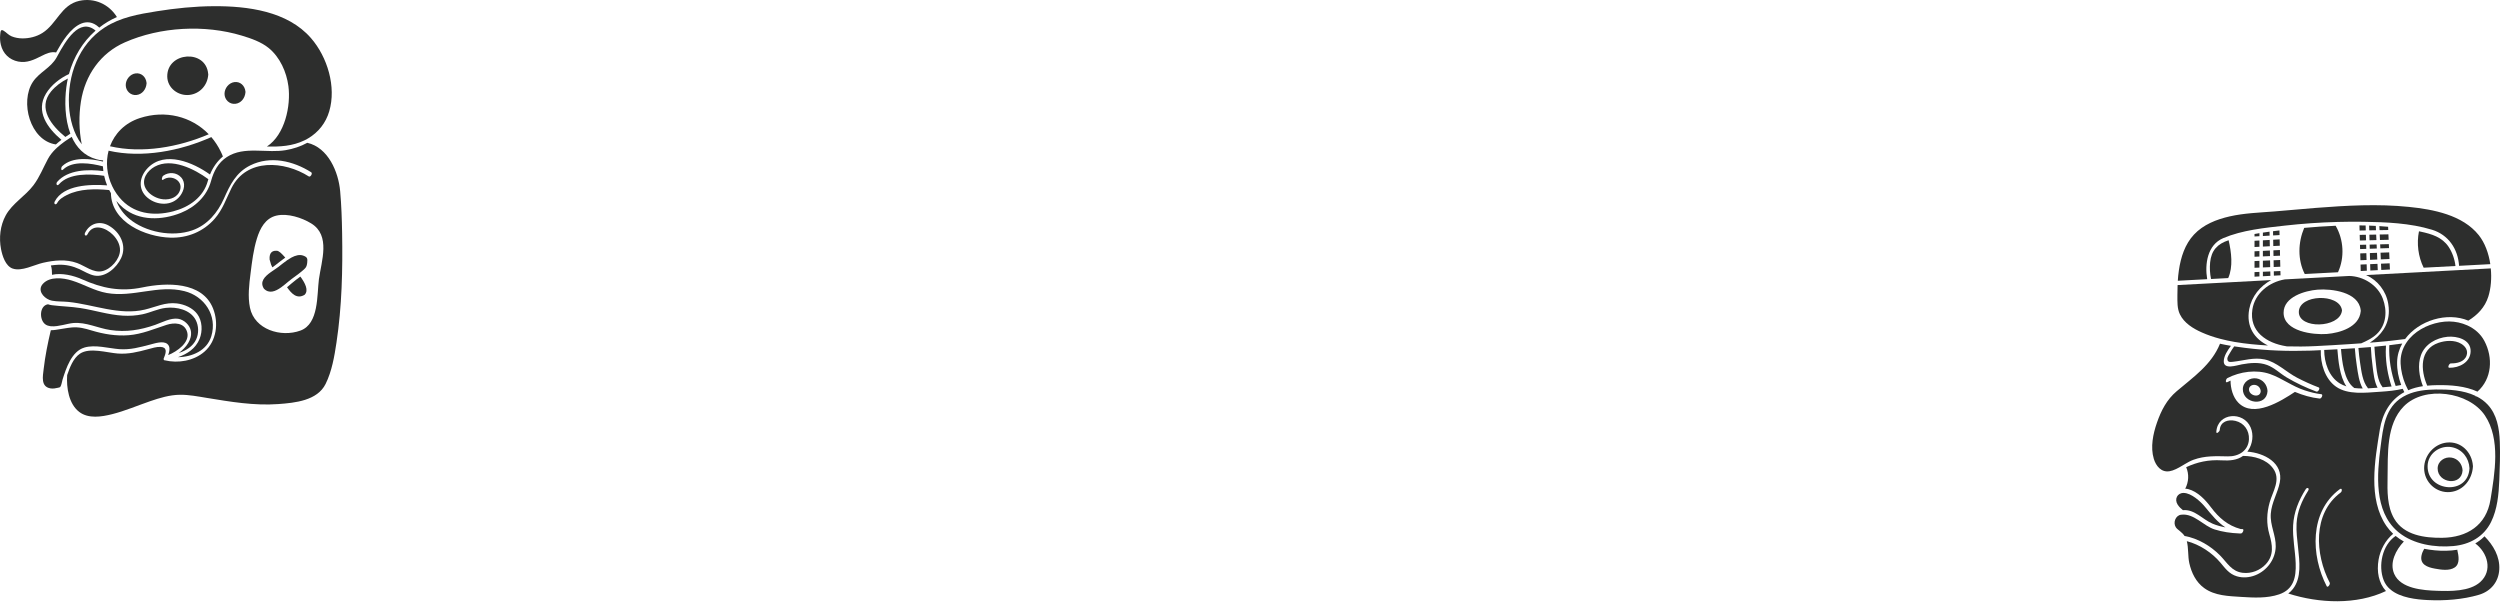
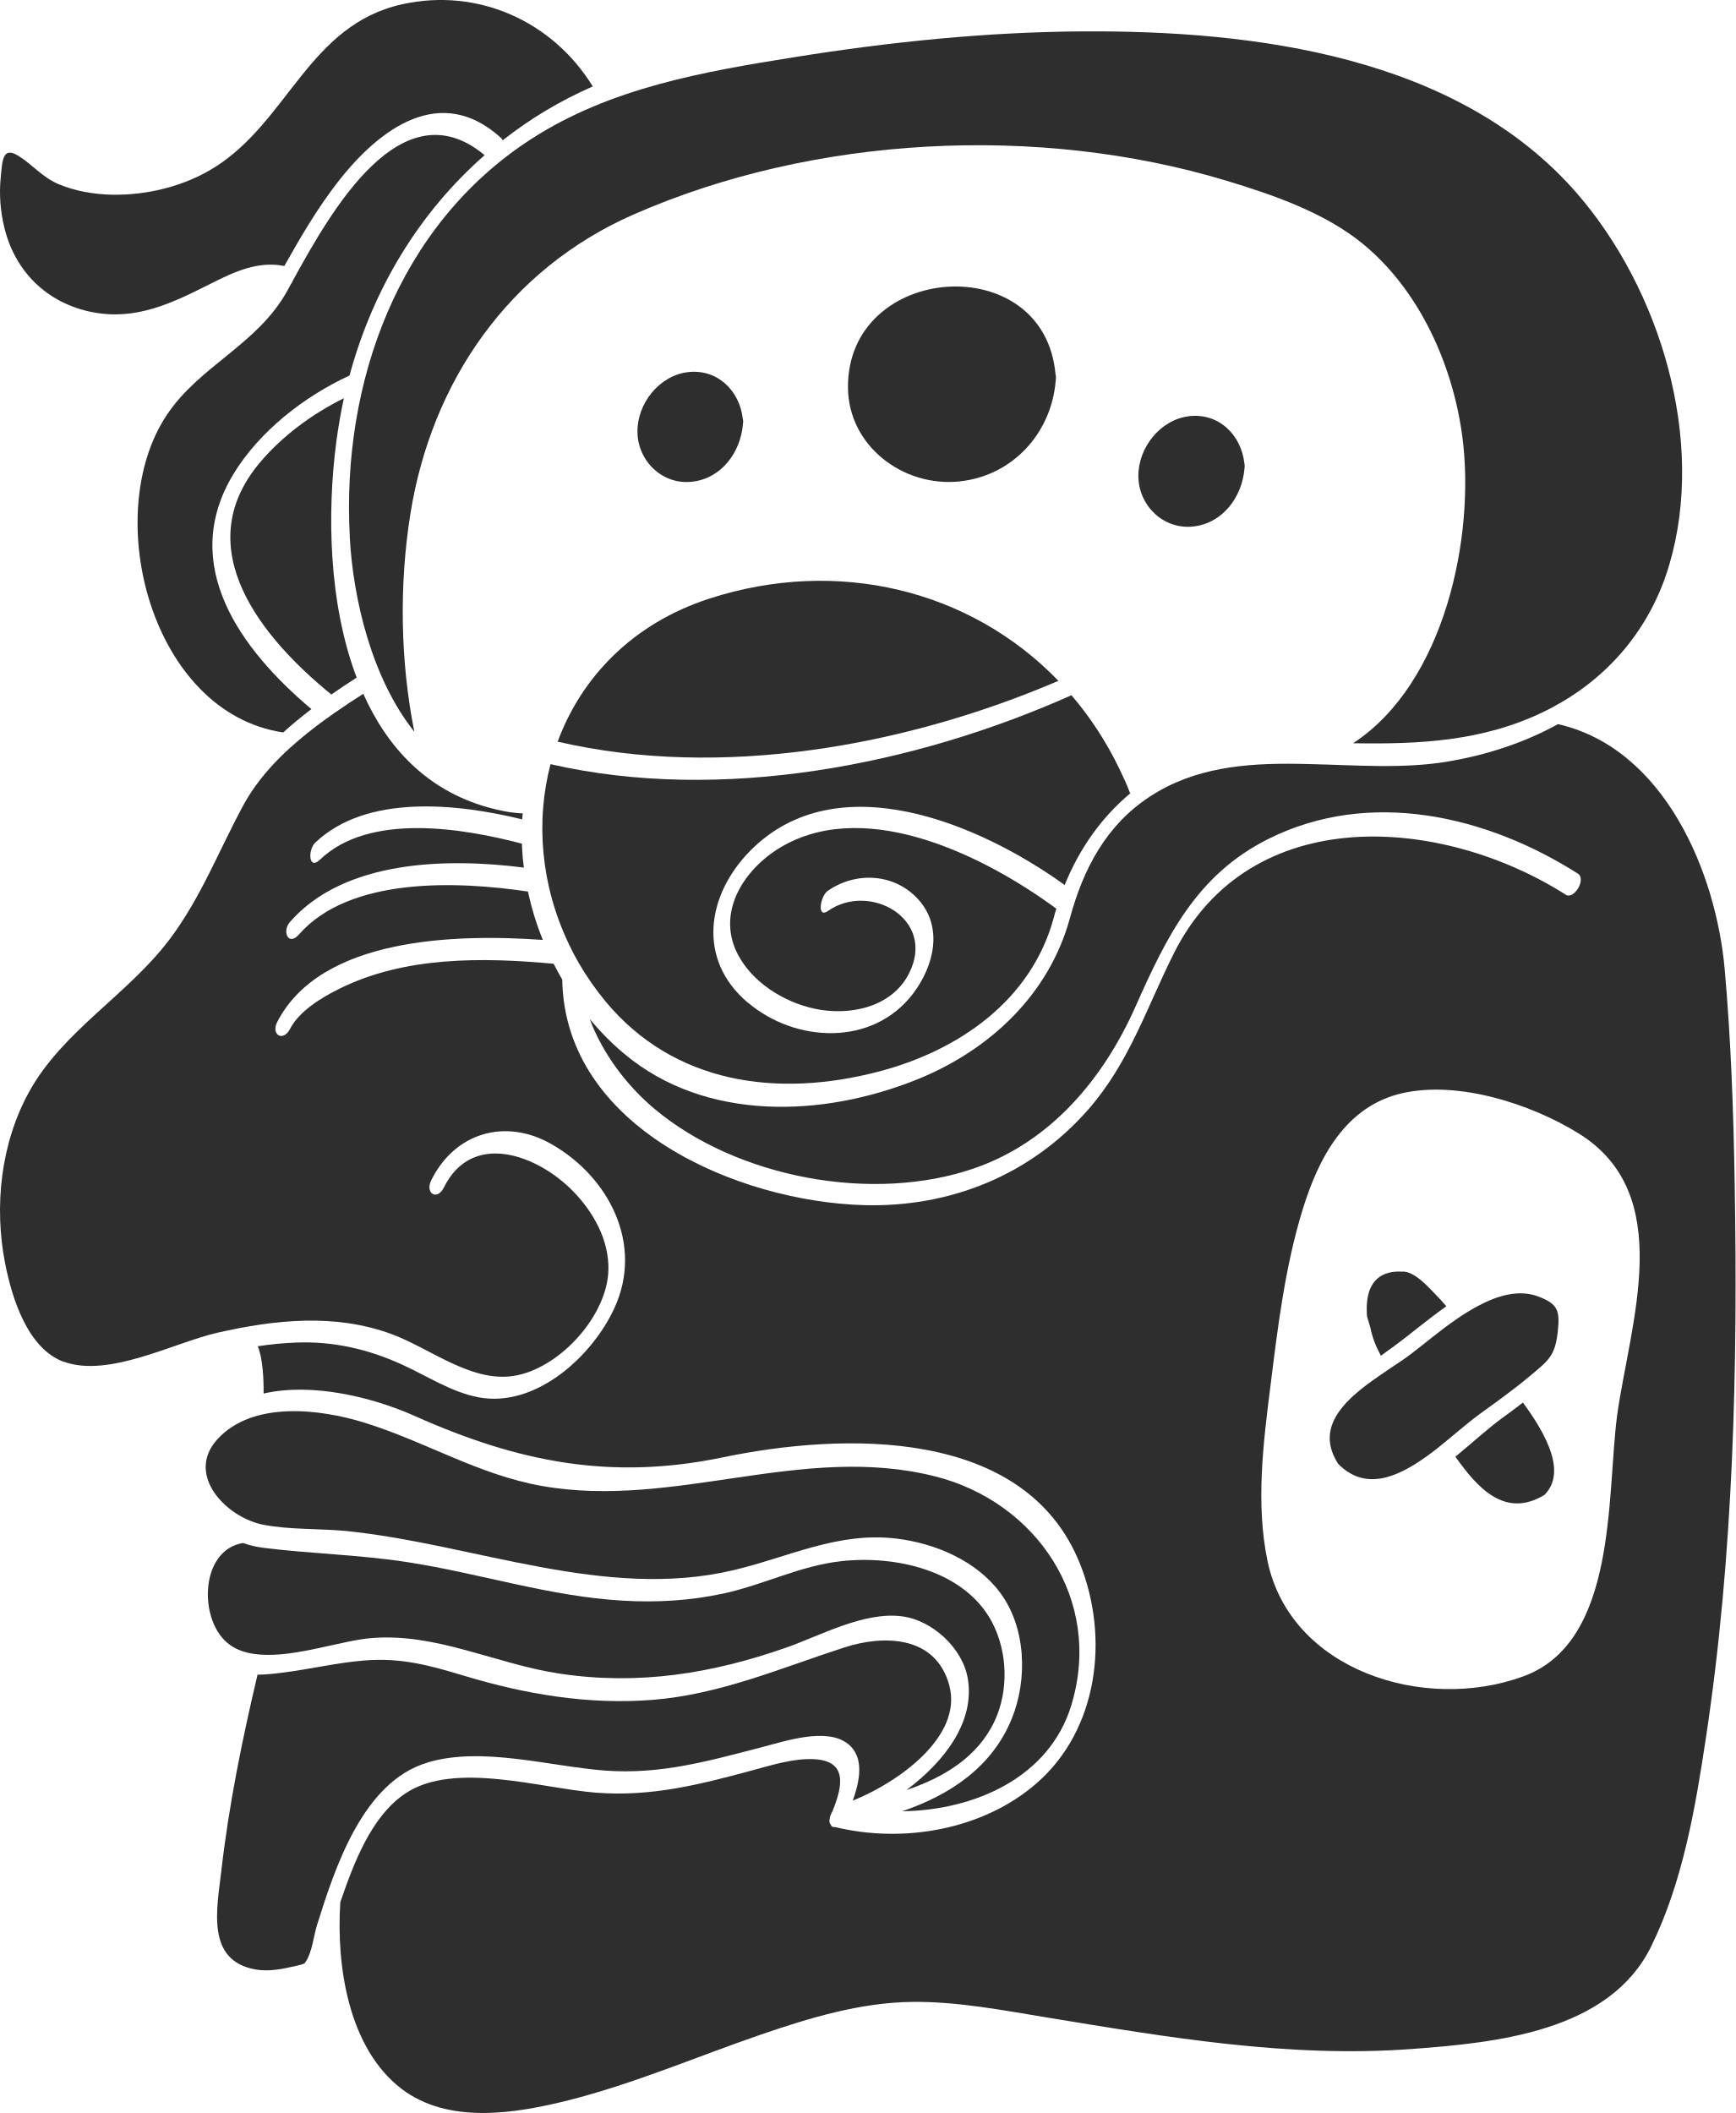
- <svg xmlns="http://www.w3.org/2000/svg" id="Layer_1" version="1.1" viewBox="0 0 1798.2 432.46">
+ <svg xmlns="http://www.w3.org/2000/svg" id="Layer_1" version="1.1" viewBox="0 0 246.19 299.71">
  <defs>
    <style>
      .st0 {
        fill: #2d2e2d;
      }
    </style>
  </defs>
-   <path class="st0" d="M1570.11,366.96c8.44-.85,14.2,6.76,21.38,9.72,2.91,1.22,6.02,2.07,9.22,2.67-5.69-3.72-9.85-8.93-14.69-14.77-3.24-3.91-9.84-9.96-15.36-10.02-4.6-.05-6.82,4.5-4.33,8.39.97,1.53,2.36,2.9,3.79,4.01Z" />
-   <path class="st0" d="M1589.7,188.79c-.38,3.92-.16,8.02.65,11.89,1.21-.07,2.43-.14,3.64-.2,2.91-.16,5.8-.31,8.71-.47,3.64-8.07,2.26-18.78.3-27.21-8.04,2.61-12.46,7.3-13.31,15.99Z" />
-   <path class="st0" d="M1625.16,167.71c-1.17.2-2.36.39-3.53.6v1.78c1.18-.07,2.36-.13,3.53-.2v-2.18Z" />
-   <path class="st0" d="M1625.16,172.99c-1.17.06-2.34.13-3.53.2v4.48c1.18-.06,2.36-.11,3.53-.18v-4.49Z" />
-   <path class="st0" d="M1625.16,180.57c-1.17.07-2.34.13-3.53.18v3.92c1.18-.05,2.36-.09,3.53-.15v-3.95Z" />
-   <path class="st0" d="M1625.16,187.63c-1.17.06-2.34.1-3.53.15v4.83c1.18-.05,2.36-.09,3.53-.14v-4.84Z" />
-   <path class="st0" d="M1621.63,199.02c1.18-.07,2.36-.13,3.53-.2v-3.25c-1.17.05-2.34.09-3.53.15v3.3Z" />
-   <path class="st0" d="M1627.65,167.31v2.45c1.61-.09,3.23-.18,4.84-.28-.02-.94-.03-1.9-.06-2.85-1.6.22-3.2.44-4.78.68Z" />
-   <path class="st0" d="M1627.65,177.36c1.66-.08,3.32-.17,4.99-.25-.03-1.52-.06-3.02-.09-4.53-1.63.09-3.26.18-4.9.28v4.5Z" />
-   <path class="st0" d="M1627.65,184.42c1.7-.07,3.41-.14,5.11-.22-.02-1.33-.05-2.68-.07-4.01-1.69.08-3.37.17-5.05.25v3.98Z" />
-   <path class="st0" d="M1627.65,192.36c1.76-.07,3.5-.15,5.26-.22-.02-1.61-.06-3.22-.09-4.84-1.72.08-3.45.15-5.17.22v4.84Z" />
-   <path class="st0" d="M1627.65,198.7c1.79-.09,3.59-.2,5.39-.29-.02-1.06-.05-2.1-.06-3.16-1.78.08-3.56.15-5.33.22v3.23Z" />
-   <path class="st0" d="M1583.59,239.06c4.3,1.92,8.79,3.44,13.39,4.65h.05c.13.05.24.08.37.1,3.22.84,6.48,1.54,9.78,2.11h.01c.13-.02.25,0,.34.06h.01c7.88,1.36,15.92,2.06,23.75,2.53-9.7-4.77-15.83-13.53-13.46-26.2,1.71-9.12,7.83-16.54,15.77-20.85-14.96.8-29.94,1.6-44.91,2.39-.03.01-.07.01-.1.01-7.43.39-14.87.78-22.3,1.18-.1,2.48-.14,4.98-.13,7.46.02,4.55-.23,9.32,1.78,13.53,3.02,6.31,9.49,10.29,15.65,13.02Z" />
-   <path class="st0" d="M1613.22,412.01c6.08.75,12.42-1.74,16.55-6.21,5.99-6.49,4.76-13.85,2.53-21.54-2.2-7.61-1.92-15.33.22-22.9,2.29-8.14,8.33-16.46,2.42-24.5-4.88-6.64-13.74-8.85-21.56-8.94-4.3,3.16-9.77,3.54-15.5,3.2-9.35-.57-17.43,1.22-25.4,4.91,2.16,5.02,1.84,10.64-.68,15.47t-.01.02c.72,0,1.45.09,2.17.28,6.78,1.8,12.32,7.7,16.39,13.14,5.61,7.48,12.08,13.11,21.29,15.58h.03c.44.02.87.03,1.31.05,1.48.03.15,3.19-1.2,3.16-.36-.01-.7-.02-1.05-.03-.06,0-.1,0-.16-.01-.02,0-.03.01-.06,0-.02,0-.05-.01-.07-.01-5.86-.23-11.85-1.1-17.44-2.84-8.08-2.51-14.8-11.6-23.8-10.65-.01,0-.01.01-.01.01-.07.02-.14.03-.21.03-.03,0-.08-.01-.11-.01s-.08.01-.12.01c-3.92.54-5.87,5.62-3.75,8.98.72,1.16,1.92,1.9,2.93,2.77,1.31,1.1,2.49,2.18,3.39,3.54,9.53,1.67,18.78,7.15,25.48,13.95,5.25,5.32,8.24,11.56,16.4,12.56Z" />
-   <path class="st0" d="M1634.94,166.31c.02,1.01.05,2.02.06,3.03,1.55-.08,3.1-.17,4.64-.25-.02-1.11-.04-2.23-.08-3.34-1.54.18-3.08.37-4.62.56Z" />
-   <path class="st0" d="M1635.05,172.44c.03,1.51.06,3.02.09,4.54,1.56-.08,3.11-.16,4.68-.24-.03-1.53-.07-3.05-.11-4.56-1.55.08-3.1.17-4.65.26Z" />
-   <path class="st0" d="M1635.2,180.06c.02,1.36.05,2.7.08,4.05,1.56-.07,3.14-.13,4.71-.2-.03-1.37-.07-2.72-.1-4.09-1.56.08-3.13.16-4.69.24Z" />
-   <path class="st0" d="M1635.34,187.21c.02,1.61.06,3.23.09,4.84,1.59-.06,3.16-.13,4.75-.2-.03-1.61-.08-3.23-.12-4.84-1.57.07-3.15.13-4.72.2Z" />
-   <path class="st0" d="M1640.33,198.02c-.02-1.02-.05-2.05-.08-3.07-1.59.07-3.17.14-4.76.2.02,1.05.03,2.09.06,3.13,1.6-.08,3.18-.16,4.78-.25Z" />
-   <path class="st0" d="M1681.67,195.82c4.83-10.43,4.17-23.29-1.61-33.3-.02-.05-.03-.09-.05-.14-7.61.31-15.17.85-22.65,1.53-4.47,10.47-4.79,23,.4,33.18,7.96-.41,15.94-.84,23.9-1.26Z" />
-   <path class="st0" d="M1682.89,275.73c1.49.92,3.11,1.63,4.81,2.17,0,.01.01.01.02.01-4.9-7.23-5.84-18.82-6.5-26.68-3.17.17-6.32.33-9.47.49.01,8.98,3.3,19.16,11.14,24.01Z" />
-   <path class="st0" d="M1693.14,278.88c.08.06.14.13.2.21,1.99.24,4.06.35,6.13.35-2.7-4.76-3.46-11.01-4.24-16.16-.64-4.23-1.14-8.5-1.44-12.79-3.32.22-6.63.41-9.95.6t-.01.01c.76,8.87,2.16,22.51,9.32,27.79Z" />
-   <path class="st0" d="M1697.1,162.12c.03,1.23.07,2.46.1,3.7,1.48-.03,2.97-.06,4.45-.09-.02-1.17-.06-2.34-.09-3.53-1.48-.03-2.98-.07-4.46-.08Z" />
-   <path class="st0" d="M1697.28,168.94c.05,1.34.08,2.69.12,4.05,1.48-.03,2.97-.08,4.45-.12-.03-1.33-.07-2.68-.12-4.01-1.48.02-2.97.06-4.45.08Z" />
-   <path class="st0" d="M1697.49,176.1c.02,1.02.06,2.03.08,3.06,1.48-.06,2.95-.1,4.44-.15-.03-1.01-.06-2.01-.08-3.01-1.48.03-2.95.07-4.44.1Z" />
-   <path class="st0" d="M1697.66,182.26c.05,1.64.09,3.29.14,4.93,1.47-.06,2.94-.13,4.41-.18-.05-1.63-.08-3.26-.13-4.9-1.47.06-2.95.1-4.43.15Z" />
-   <path class="st0" d="M1702.42,194.72c-.05-1.54-.08-3.08-.13-4.61-1.47.06-2.93.13-4.4.18.05,1.55.09,3.1.13,4.65,1.47-.08,2.93-.15,4.4-.23Z" />
-   <path class="st0" d="M1703.26,279.34c2.34-.1,4.67-.29,6.87-.47-2.39-4.45-2.91-10.39-3.53-15.01-.63-4.71-1.07-9.48-1.29-14.24-2.72.23-5.45.44-8.17.63-.25.02-.52.03-.78.06.29,3.65.71,7.3,1.25,10.91.89,5.77,1.69,13.17,5.5,17.86.06.08.1.17.14.26Z" />
-   <path class="st0" d="M1704.08,162.27c.02,1.14.06,2.28.09,3.41,1.61-.02,3.22-.06,4.83-.08-.05-1.05-.09-2.08-.14-3.11-1.59-.08-3.18-.16-4.78-.22Z" />
-   <path class="st0" d="M1704.26,168.82c.03,1.33.07,2.67.1,4,1.66-.05,3.31-.08,4.95-.13-.06-1.32-.12-2.64-.17-3.96-1.63.03-3.25.06-4.88.09Z" />
-   <path class="st0" d="M1704.44,175.93c.02,1,.06,2,.08,2.99,1.69-.06,3.38-.11,5.07-.17-.05-.98-.09-1.95-.14-2.93-1.67.03-3.33.08-5.01.12Z" />
-   <path class="st0" d="M1704.6,182.03c.05,1.62.08,3.24.13,4.87,1.74-.08,3.47-.15,5.21-.23-.07-1.61-.14-3.22-.21-4.83-1.71.07-3.41.13-5.13.18Z" />
-   <path class="st0" d="M1710.28,194.31c-.07-1.52-.14-3.02-.21-4.53-1.75.07-3.5.15-5.26.22.04,1.53.08,3.06.13,4.59,1.78-.09,3.56-.18,5.34-.28Z" />
-   <path class="st0" d="M1684.47,223.78c.07-.22.1-.42.08-.62-.01-.06-.03-.11-.03-.17-.01-.06-.02-.13-.03-.17-2.08-11.94-30.82-11.16-30.99,1.53-.16,12.48,29.05,11.7,30.98-.56Z" />
-   <path class="st0" d="M1620.1,222.57c-2.45,15.85,10.15,24.22,24.28,26.47.1.01.2.06.27.09h.03c6.9.2,13.81.17,20.69-.18h.05c8.04-.4,16.09-.86,24.14-1.4,2.92-.2,5.87-.39,8.83-.6,3.98-1.75,7.87-3.59,11.09-6.62,7.07-6.65,7.75-16.9,4.38-25.65-3.72-9.69-13.85-15.95-24.11-16.19-11.07.6-22.12,1.18-33.19,1.77-.18.08-.36.1-.51.02-4.22.23-8.42.45-12.64.68-11.28,1.93-21.5,9.94-23.32,21.62ZM1666.98,208.35c10.07-.79,29.59,1.64,31.01,14.69.06.13.08.31.07.55,0,.13-.01.24-.05.37-1.04,11.28-14.88,15.5-24.39,16.26-9.5.75-31.02-1.7-31.07-15.24-.06-11.53,15.51-15.92,24.43-16.63Z" />
-   <path class="st0" d="M1713.98,278.55c2.05-.15,4.14-.32,6.22-.55-2.63-7.98-4.17-16.57-4.17-25.04,0-1.47.05-2.93.14-4.39-2.76.3-5.53.57-8.3.83.18,3.54.49,7.08.92,10.61.68,5.7,1.14,13.88,5.01,18.56.07,0,.13-.01.18-.01Z" />
-   <path class="st0" d="M1711.42,162.62c.04.98.09,1.95.14,2.93,2.08-.05,4.17-.08,6.26-.11-.03-.78-.07-1.55-.1-2.33-2.09-.18-4.19-.36-6.3-.48Z" />
-   <path class="st0" d="M1711.69,168.68c.06,1.32.12,2.63.17,3.95,2.08-.06,4.16-.1,6.25-.16-.06-1.3-.11-2.61-.17-3.91-2.08.03-4.17.08-6.25.11Z" />
-   <path class="st0" d="M1712,175.75c.05.98.08,1.94.13,2.91l6.24-.21c-.05-.95-.08-1.91-.13-2.85-2.08.05-4.16.1-6.24.15Z" />
-   <path class="st0" d="M1712.27,181.77c.07,1.6.14,3.19.21,4.8,2.08-.09,4.15-.18,6.23-.28-.07-1.57-.14-3.16-.21-4.75-2.07.08-4.15.15-6.23.22Z" />
-   <path class="st0" d="M1715.98,194c1.01-.06,2.03-.1,3.04-.16-.07-1.48-.13-2.95-.2-4.44-2.07.09-4.14.17-6.22.26.07,1.51.14,3,.21,4.51,1.05-.06,2.1-.11,3.16-.17Z" />
-   <path class="st0" d="M1723.17,277.61c1.33-.18,2.65-.41,3.96-.69-1.97-5.25-3.06-10.93-2.94-16.38.09-4.91,1.44-9.43,3.69-13.45-3.09.45-6.18.85-9.3,1.2-.48,9.91,1.3,20.03,4.57,29.33,0-.01.01-.01.01-.01Z" />
-   <path class="st0" d="M1630.99,281.28c-.24-4.5-3.29-8.31-7.83-9.09-4.86-.82-9.89,2.53-9.93,7.71-.06,10.58,17.13,12.92,17.76,1.38ZM1622.16,276.89c2.23.39,3.8,2.25,3.93,4.49-.29,5.25-8.56,3.33-8.44-1.38.06-2.33,2.4-3.48,4.5-3.11Z" />
-   <path class="st0" d="M1560.41,338.97c3.17-.53,6.22-2.24,9.24-4.03.57-.34,1.14-.69,1.71-1.02,2.08-1.24,4.16-2.41,6.27-3.19,8.35-3.05,16.21-2.64,24.93-2.47,7.64.15,14.66-4.05,15.06-12.3.31-6.39-3.53-11.81-9.79-13.25-5.17-1.18-10.83.51-11.19,6.5-.08,1.29-2.61,3.38-2.48,1.38.84-13.83,19.62-15.09,24.7-3.11,2.26,5.34,1.41,11.76-1.79,16.54-.2.29-.39.57-.6.84,12,.87,26.11,8.03,23.34,22.12-1.53,7.77-5.87,14.36-6.48,22.51-.62,8.38,3.76,15.54,3.55,23.7-.22,9.18-6.37,17.39-14.87,20.65-4.16,1.6-8.8,1.97-13.1.68-5.54-1.67-8.27-5.63-11.82-9.84-6.01-7.11-14.89-13.05-24.16-15.42,1.3,4.99.69,10.83,1.8,15.82,1.56,6.96,4.79,13.62,10.69,17.9,7.68,5.6,17.61,5.77,26.72,6.37,8.91.57,18.57,1.09,27.16-1.83,10.49-3.56,12.31-12.28,11.94-22.41-.32-9.1-2.33-18.16-1.84-27.29.52-9.46,4.01-17.97,9.03-25.91,1.13-1.77,2.92-.75,1.79,1.03-4.57,7.24-7.85,14.87-8.34,23.5-.33,5.95.48,11.87,1.1,17.78,1,9.49,2.63,21.28-3.71,29.38-1,1.28-2.13,2.37-3.36,3.31,22.18,7.12,49.06,8.29,70.26-1.79-5.25-5.76-6.79-13.94-5.29-22.67,1.2-6.88,4.91-13.99,10.47-18.49-1.77-1.67-3.39-3.53-4.83-5.61-13.46-19.56-8.27-47.54-4.76-69.35,1.83-11.41,7.4-21.43,17.62-26.96-.4-.77-.78-1.56-1.13-2.37-5.04,1.2-10.32,1.71-15.49,2.06h-.01c-.14.05-.27.06-.4.02t-.01,0c-.39.03-.77.06-1.15.08-9.77.63-22.38,2.28-30.92-3.69-8.06-5.63-11.29-16.77-10.97-26.28-1.7.08-3.4.16-5.1.25h-.05c-.87.05-1.75.07-2.63.1-15.54.51-31.21-.02-46.63-1.99-2.49-.32-5.14-.67-7.87-1.08-1.06,1.43-2.03,2.92-2.91,4.46-.68,1.2-2.07,3.11-2.03,4.5.08,2.56,1.92,2.37,4.16,2.11,7.65-.84,14.89-3.34,22.66-1.68,8.65,1.85,15.65,9.17,23.43,13.19,5.01,2.6,10.19,4.96,15.48,6.95,1.25.47-.37,3.49-1.72,2.98-7.33-2.75-14.54-6.14-21.27-10.14-4.76-2.83-8.95-7.08-14.17-9-5.83-2.14-12.17-1.51-18.15-.44-3.65.64-13.24,4.18-12.99-2.41.14-3.73,2.75-7.68,5.16-10.91-2.59-.43-5.22-.92-7.86-1.52h-.01c-6.11,15.12-19.08,23.9-31.19,34.2-7.09,6.03-11.11,13.81-14.16,22.58-2.8,8.09-4.8,17.61-2.26,26.03,1.54,5.1,5.37,9.89,11.24,8.91ZM1682.92,351.88c1.82-1.33,1.89,1.52.68,2.4-20.28,14.97-18.46,44.47-7.89,64.81.62,1.21-1.48,3.88-2.14,2.61-11.47-22.09-12.51-53.67,9.35-69.82ZM1602.12,271.96c9.12-4.71,20.86-6.33,30.63-2.93,8.66,3.02,16.03,8.85,24.9,11.72,3.88,1.26,7.95,2.36,12.03,2.79,1.53.16.14,3.29-1.18,3.15-6.07-.64-12.09-2.4-17.82-4.8-10.07,6.65-29.68,19.03-40.68,7.77-3.92-4.01-5.6-10.3-5.61-15.9-.75.32-1.48.68-2.22,1.06-1.82.93-1.22-2.24-.05-2.85Z" />
-   <path class="st0" d="M1766.17,191.33c-.55-4.86-2.29-9.84-4.95-13.81-4.67-6.95-12.17-9.19-19.94-10.87-.45-.1-.91-.18-1.36-.28-1.77,8.75-.56,18.23,3.36,26.18,7.63-.41,15.26-.82,22.89-1.22Z" />
-   <path class="st0" d="M1751.23,395.83c-2.53-.24-5.06-.61-7.55-1.1-.88,1.51-1.6,3.16-1.94,4.84-1.3,6.44,4.23,8.45,9.55,9.41,4.34.79,10.48,1.84,14.41-.87,3.86-2.67,2.73-8.4,1.84-12.26-.02-.14-.02-.29,0-.44-5.36.91-10.94.93-16.31.43Z" />
-   <path class="st0" d="M1730.41,277.05c.54,1.25,1.13,2.47,1.77,3.64,3.43-1.48,6.98-2.39,10.58-2.92-2.68-6.91-3.94-15.25-1.45-22.21,2.86-8.01,11-12.56,19.16-13.33,6.78-.63,16.8,1.91,16.61,10.45-.17,8.02-8.33,11.99-15.35,11.85-1.49-.02-.16-3.17,1.18-3.15,4.24.08,9.64-1.05,11.23-5.62,1.26-3.62-.8-6.64-3.81-8.47-4.75-2.9-11.38-2.42-16.41-.69-13.65,4.68-12.93,19.59-8.07,30.79,2.46-.24,4.94-.34,7.43-.38h.01c9.37-.13,19.96.62,28.68,4.68,10.46-9.23,11.38-24.41,4.98-36.48-2.7-5.1-7.1-8.83-12.22-11.15-1.03-.47-2.11-.88-3.21-1.24-4.22-1.38-8.77-1.87-13.15-1.47-9.46.87-19.03,5.14-25.13,12.04-.92,1.03-1.77,2.14-2.52,3.3-2.76,4.24-4.3,9.26-4.01,14.92.25,4.96,1.47,10.14,3.44,14.87.16.11.24.32.25.57Z" />
-   <path class="st0" d="M1599.14,171.29c13.59-5.79,29.64-7.37,44.16-9,12.65-1.43,25.39-2.31,38.13-2.65.16-.06.32-.07.47-.01,5.99-.16,11.97-.21,17.96-.11,16.39.25,33.64.91,49.43,5.73,11.83,3.61,18.69,13.83,19.47,25.95,7.49-.4,14.97-.79,22.47-1.2-1.18-7.85-3.93-15.38-8.31-20.86-11.63-14.57-32.72-18.53-50.2-20.32-22.24-2.28-44.76-1.01-67,.72-9.94.78-19.87,1.72-29.81,2.54-10.8.87-21.66,1.18-32.27,3.6-9.39,2.14-18.86,5.87-25.56,13.05-6.55,7.01-9.49,16.38-10.85,25.68-.37,2.51-.62,5.01-.78,7.53,7.04-.37,14.09-.75,21.13-1.13-1.85-11.09.23-24.71,11.55-29.53Z" />
-   <path class="st0" d="M1742.06,195.7c-.18.08-.36.1-.51.03-13.23.7-26.45,1.4-39.67,2.1,8.22,3.73,14.35,11.31,15.93,20.66.3,1.8.45,3.53.45,5.18,0,10.15-5.49,17.57-13.7,22.8.75-.05,1.48-.1,2.23-.16h.01c.22-.1.41-.13.57-.05h.01c3.47-.29,6.95-.59,10.43-.94.28-.15.53-.2.7-.07,0,0,0-.01.01-.01,3.82-.39,7.63-.85,11.43-1.38,9.79-13.33,30.07-19.66,45.47-13.24,6.58-4.04,12-9.6,14.42-17.43,1.84-5.94,2.43-13.07,1.73-20.13-9.4.5-18.8,1-28.2,1.5-7.11.38-14.23.75-21.34,1.13Z" />
-   <path class="st0" d="M1786.61,386.18c-1.9,1.86-3.98,3.42-6.18,4.7h-.01c8.8,6.55,12.76,19.52,3.53,27.8-7.62,6.83-21.54,6.61-31.07,6.27-9.92-.33-26.17-1.49-30.79-12.19-3.5-8.1,1.21-17.21,6.95-23.26h0c-2.08-1.16-4.07-2.48-5.91-4-9.68,6.54-12.66,21.34-8.62,31.79,1.01,2.62,2.61,4.76,4.6,6.49.24.02.39.17.46.39,7.02,5.8,18.51,7.06,26.82,7.45,12.08.57,25.01-.36,36.66-3.8,8.49-2.51,14.14-9.25,14.63-18.21.52-9.27-4.31-17.48-10.62-23.87l-.45.45Z" />
-   <path class="st0" d="M1763.37,329.15c-4.91-.84-9.99,2.55-10.02,7.78-.06,10.7,17.3,13.03,17.93,1.39-.24-4.55-3.32-8.4-7.91-9.17Z" />
-   <path class="st0" d="M1759.91,318.32c-9.18.99-16.31,9.32-16.28,18.48.03,10.06,8.79,18.11,18.84,17.1,9.43-.95,15.7-9.16,16.25-18.19.02-.09.03-.2.02-.29.01-.18,0-.32-.03-.44-.69-9.77-8.57-17.76-18.79-16.66ZM1746.12,335.42c.03-9.18,8.87-15.46,17.57-13.74,7.36,1.44,12.22,7.81,12.56,15.12-.93,19.59-30.2,17.16-30.13-1.38Z" />
-   <path class="st0" d="M1781.33,285.12c-.47.18-.75-.03-.87-.43-8.62-4.1-19.14-4.65-28.36-4.54h-.01c-7.14.1-14.3.83-20.8,3.79-.01.01-.02.02-.03.02-.07.02-.15.06-.23.1-.85.39-1.68.82-2.5,1.3-13.12,7.58-14.4,22.25-16.2,35.83-2.64,20.03-4.77,46.3,12.08,60.96.05.02.07.05.1.08.33.3.68.59,1.02.86,10.58,8.47,25.89,10.87,39.07,9.68,11.71-1.07,21.88-6.59,27.19-17.35,4.53-9.2,5.49-19.88,5.91-29.99.37-9.22.72-18.57.36-27.79-.37-9.43-2.02-19.44-8.71-26.6-2.33-2.49-5.05-4.44-8-5.93ZM1791.35,359.41c-2.99,18.55-16.94,27.19-34.69,27.42-12.62.15-27.53-1.78-34.54-13.73-5.16-8.79-4.98-19.73-4.79-29.59.31-16.81-1.13-38.23,11.68-51.24,14.86-15.11,46.83-10.6,58.33,6.56,11.45,17.08,7.07,41.62,4.02,60.59Z" />
-   <path class="st0" d="M50.61,96.11c-3.99-10.53-4.21-23.39-2.88-33.49.28-2.08.63-4.13,1.07-6.14-4.54,2.25-8.87,5.45-12.05,9.29-9.99,12.07.41,24.73,10.27,32.74,1.2-.84,2.4-1.64,3.6-2.4Z" />
-   <path class="st0" d="M33.12,67.26c3.69-6.08,10.02-11.01,16.48-14h0c3.31-12.25,9.86-23.1,19.16-31.25-11.8-9.84-21.81,7.99-27.17,17.73-.01.01-.02.03-.02.05-.09.21-.21.41-.34.6-.15.29-.3.57-.45.84-4.24,7.68-12.48,10.63-17.15,17.7-9.4,14.25-2.11,42.2,16.56,44.96,1.28-1.16,2.62-2.26,4-3.31-9.99-8.41-18.86-20.42-11.07-33.32Z" />
-   <path class="st0" d="M13.1,44.27c6.25,1.25,11.46-1.34,16.86-4.06,3.33-1.68,6.69-3.23,10.39-2.48,2.31-4.11,4.69-8.19,7.61-11.94,5.9-7.57,14.56-14.01,23.11-6.24.11.1.2.22.24.36,3.85-3.03,8.12-5.61,12.79-7.65C78.43,3.03,67.85-1.77,57.08.6c-13.23,2.93-16.12,16.51-26.58,23.11-4.24,2.68-9.52,3.98-14.51,3.91-2.6-.05-5.23-.49-7.64-1.49-2.34-.98-3.72-2.8-5.76-4.05-2.25-1.38-2.24.78-2.48,3.24-.22,2.31-.03,4.65.51,6.9,1.52,6.32,6.07,10.78,12.49,12.06Z" />
-   <path class="st0" d="M79.12,105.2c23.2,5.37,49.43.63,71.03-8.63-12.41-12.87-31.26-17.58-49.52-11.66-10.91,3.54-18.15,11.18-21.51,20.29Z" />
-   <path class="st0" d="M60.7,249.98c7.75-2.29,17.27.56,25.13,1.16,7.98.59,14.78-1.39,22.34-3.34,3.18-.82,9.08-2.83,12.1-.47,2.41,1.87,1.71,5.29.71,8.07,6.42-2.57,15.65-9.08,13.69-16.35-1.93-7.14-9.38-7.15-14.84-5.39-9.07,2.93-17.63,6.68-27.24,7.45-9.08.72-18.04-.79-26.71-3.41-4.98-1.51-9.06-2.61-14.25-2.17-3.85.32-7.61,1.22-11.45,1.71-1.18.15-2.41.29-3.63.3-2.17,9.17-4.07,18.49-5.14,27.86-.61,5.3-2.23,12.7,4.85,13.95,1.91.34,3.78-.06,5.64-.48,1.48-.34,1.32-.39,1.48-.62.9-1.29,1.14-3.71,1.61-5.21,2.53-8.07,6.49-20.33,15.69-23.04Z" />
-   <path class="st0" d="M32.7,233.36c.98.68,2.14,1.07,3.4,1.24l.85.09c5.05.38,11.53-2,15.72-2.34,9.3-.78,17.67,3.69,26.75,5.04,11.17,1.68,21.58-.01,32.14-3.7,4.87-1.71,11.08-5.16,16.47-4.42,4.3.59,8.54,4.54,9.26,8.79,1.06,6.15-3.32,11.83-8.7,15.84,5.26-1.76,10.1-4.67,12.5-9.76,2.02-4.3,1.87-9.8-.34-14.02-3.91-7.42-13.78-9.54-21.42-8.68-5.84.65-11.01,3.36-16.71,4.59-4.67,1.01-9.47,1.29-14.23,1.01-10.43-.59-20.41-3.91-30.69-5.48-6.79-1.05-13.64-1.17-20.42-2.03-.95-.13-1.88-.34-2.78-.67-6.25.99-6.39,11.34-1.8,14.5Z" />
-   <path class="st0" d="M128.04,256.91c10.22-.15,20.82-4.78,23.94-15.04,4.56-14.96-5.01-28.89-19.4-32.48-18.85-4.71-36.94,4.73-55.75,1.37-9.02-1.61-16.53-6.32-25.16-8.98-6.27-1.94-15.78-3.11-20.79,2.34-4.09,4.44-.02,9.73,4.68,11.61.08.03.16.07.25.09h.01c.53.21,1.07.36,1.6.46,3.77.72,7.92.51,11.73.88,18.12,1.84,36.73,9.89,54.98,5.54,7.87-1.87,14.76-5.47,23.09-4.46,5.47.67,11.29,3.13,14.66,7.65,3.69,4.93,3.93,12.3,1.68,17.85-2.78,6.9-8.81,10.87-15.53,13.16Z" />
-   <path class="st0" d="M106.11,142.23c-7.25-6.11-5.88-15.27.33-21.56,12.26-12.39,32.43-3.91,44.6,4.86,2.11-5.23,5.28-9.64,9.29-12.99-.44-1.18-.97-2.33-1.52-3.47-1.87-3.87-4.17-7.37-6.81-10.46-22.23,9.93-49.68,15.32-73.89,9.78-2.15,8.18-1.34,17.25,2.56,25.43.01.01.02.02.02.05.02.07.05.13.1.2h0c.36.77.75,1.52,1.17,2.25h0s.23.4.23.4h.01v.02c1.07,1.83,2.31,3.6,3.7,5.29,9.76,11.76,24.43,13.69,38.65,9.99,11.42-2.96,21.8-10.11,24.96-21.93.1-.4.22-.8.35-1.2-10.09-7.42-26.54-15.62-38.57-9.02-5.47,3-9.81,9.33-6.63,15.47,2.08,4.01,6.5,6.77,10.83,7.72,4.88,1.08,11-.09,13.47-4.99,3.92-7.73-5.61-13-11.49-8.86-1.63,1.14-1.09-2.11-.05-2.84,3.98-2.79,9.49-2.52,12.86,1.21,3.56,3.95,2.22,9.43-.72,13.32-5.69,7.53-16.63,7.07-23.44,1.32Z" />
-   <path class="st0" d="M98.17,68.33c4.19-.45,6.9-4.19,7.23-8.16.02-.1.03-.21.03-.31.01-.2-.01-.34-.05-.46-.44-3.98-3.61-7.14-7.84-6.61-4.03.51-7.14,4.46-7.1,8.45.03,4.15,3.53,7.55,7.72,7.09Z" />
-   <path class="st0" d="M136.08,68.29c7.63-.79,13.1-6.9,13.69-14.34.02-.12.03-.23.03-.33.01-.22-.01-.38-.06-.51-1.57-17.92-29.58-15.86-29.44,1.88.07,8.26,7.81,14.11,15.78,13.3Z" />
-   <path class="st0" d="M168.64,59.04c-4.07.51-7.18,4.48-7.15,8.5.03,4.17,3.55,7.6,7.78,7.14,4.22-.46,6.94-4.22,7.27-8.21.02-.1.03-.21.03-.31.01-.2-.01-.34-.05-.47-.44-4-3.64-7.18-7.89-6.65Z" />
-   <path class="st0" d="M49.63,76.19c.49,8.93,3.18,20.09,9.16,27.6-2.01-10.08-2.15-20.87-.57-30.83,2.98-18.8,13.96-34.74,31.61-42.51,25.54-11.24,57.45-12.88,84.11-4.83,6.62,2,13.93,4.51,19.36,8.94,8.09,6.62,12.81,17.24,14.15,27.41,1.84,14.08-2.47,34.92-15.5,43.45,9.28.15,18.34-.22,27.16-4.52.67-.32,1.33-.67,1.96-1.05.01,0,.02-.02.05-.03.17-.08.36-.17.52-.3.01,0,.02-.01.03-.01,7.34-4.33,12.69-11.09,15.13-19.41,5.22-17.65-1.28-39.08-13.12-52.7-16.93-19.46-45.72-23.09-70-22.95-13.72.08-27.41,1.49-40.93,3.65-12.99,2.07-26.14,4.36-37.38,11.62-18.92,12.22-26.93,34.65-25.73,56.46Z" />
-   <path class="st0" d="M194.41,188.35c.25,1.33.78,2.65,1.48,3.95.8-.57,1.57-1.14,2.31-1.68,1.77-1.31,4.23-3.39,6.98-5.34-.46-.53-.93-1.05-1.41-1.54-1.1-1.14-3.17-3.52-4.91-3.37-2.46-.14-5.38.87-4.93,6.37.16.54.32,1.07.48,1.61Z" />
-   <path class="st0" d="M212.94,201.25c-1.87,1.38-4.08,3.39-6.48,5.37,3.15,4.45,7.04,8.8,12.63,5.42,3.13-3.14.39-8.42-3.05-13.1-1.15.9-2.24,1.68-3.1,2.31Z" />
-   <path class="st0" d="M202.19,206.71c.97-.69,1.91-1.42,2.82-2.18,1.76-1.44,3.4-2.87,4.81-3.9,1.61-1.17,3.23-2.32,4.82-3.55.76-.57,1.52-1.17,2.25-1.79.06-.03.1-.08.16-.13,2.53-2.14,3.54-2.77,3.92-6.19.34-3.07.07-4.01-2.8-5.09-2.69-1-5.67-.16-8.53,1.37-1.01.54-2.01,1.16-2.98,1.83-2.45,1.68-4.69,3.6-6.45,4.93-.9.69-2,1.41-3.16,2.19-.78.53-1.59,1.07-2.38,1.64-4.25,3.05-8.03,6.81-4.85,11.78,3.76,3.85,8.24,2.02,12.36-.91Z" />
-   <path class="st0" d="M9.11,193.16c6.38,2.29,15.59-2.72,21.77-4.13,8.16-1.85,16.58-2.75,24.6.17,5.61,2.03,11.66,7.21,17.95,5.86,6.3-1.33,12.76-8.6,12.89-14.97.09-4.25-2.16-8.22-5.06-11.17-5-5.1-14.27-8.6-18.28-.48-.94,1.91-2.71.83-1.79-1.03,3.33-6.75,10.5-8.85,17.01-5.15,8.23,4.67,13.13,14.25,8.97,23.28-3.16,6.87-11.18,14.2-19.31,12.65-3.82-.74-7.25-3.01-10.75-4.61-4.81-2.2-9.78-3.36-15.09-3.15-1.83.07-3.64.25-5.44.52.74,1.76.85,4.8.83,6.71h.01c6.99-1.6,15.57.57,21.38,3.16,14.73,6.58,27.87,9.19,43.72,5.9,17.06-3.55,42.92-4.37,50.7,15.09,4.19,10.48,2.59,23.54-6.18,31.15-7.6,6.61-18.92,8.54-28.56,6.19h-.01c-.32.05-.52-.09-.6-.33h0s-.01-.02-.01-.03h0s-.01-.02-.02-.03c0,0-.01,0-.01-.01-.15-.17-.2-.45-.1-.84,0-.02.01-.05.01-.07.06-.3.18-.61.36-.9,0-.01.01-.02.02-.05,1.44-3.56,2.18-7.16-2.69-7.37-2.96-.13-6.15.91-8.99,1.67-7.38,1.99-14.07,3.67-21.8,3.09-7.78-.59-20.15-4.54-27.09.09-4.94,3.3-7.39,10.07-9.25,15.44h0c-.59,9.02,1.15,20.74,8.71,26.49,6.66,5.06,16.12,3.49,23.64,1.61,9.33-2.36,18.21-6.19,27.3-9.32,6.93-2.38,14.16-4.57,21.56-4.64,6.4-.06,12.84,1.2,19.13,2.23,17.01,2.79,34.19,5.73,51.5,4.46,12.11-.88,28.14-2.46,34.09-14.54,4.5-9.14,6.29-19.73,7.79-29.71,3.92-25.96,4.52-52.53,4.06-78.74-.17-10.06-.52-20.13-1.41-30.15-1.22-13.77-8.56-31.35-23.65-34.79-4.79,2.65-10.14,4.38-15.58,5.3-6.38,1.08-13.18.51-19.89.36-.52-.02-1.05-.03-1.56-.03-7.34-.1-14.51.52-20.8,4.61-6.27,4.08-9.49,10.29-11.39,17.25-2.96,10.88-11.42,18.79-21.73,22.93-13.34,5.36-29.94,6-41.47-3.64-1.78-1.48-3.41-3.14-4.92-4.95,1.85,4.98,5.33,9.5,9.16,12.72,11.72,9.83,31.06,13.46,45.51,8.41,10.76-3.76,18.19-12.68,22.71-22.82,4.41-9.91,8.65-18.77,18.95-23.89,14.34-7.13,30.89-3.28,43.84,4.96,1.21.77-.55,3.73-1.72,2.99-17.57-11.18-44.76-13.31-55.6,8.32-3.87,7.72-6.31,15.5-12.16,22.17-8.11,9.24-19.48,13.86-31.73,13.54-17.87-.48-42.51-10.93-42.86-32-.43-.74-.84-1.48-1.22-2.24-10.08-.93-21.16-1.07-30.42,3.56-2.49,1.24-5.63,3.1-6.98,5.7-.98,1.88-2.75.8-1.79-1.03,6.21-12.02,25.41-12.48,37.66-11.61-.91-2.23-1.62-4.53-2.11-6.86-9.85-1.47-25.25-2.17-32.49,6.09-1.51,1.72-2.44-.46-1.26-1.79,7.71-8.8,22.25-9.09,33.17-7.7-.12-.87-.21-1.76-.25-2.63-.01-.26-.02-.51-.03-.77-8.4-2.19-21.63-4.44-28.65,2.28-1.63,1.56-1.72-1.39-.68-2.4,7.31-6.99,20.26-5.55,29.37-3.32h0c.02-.3.05-.57.07-.85-1.68-.06-3.37-.41-4.98-.87-8.68-2.45-14.25-8.52-17.63-16.09-1.38.87-2.77,1.79-4.17,2.77h-.01c-.4.28-.8.56-1.21.86-1.72,1.25-3.41,2.59-4.99,4.02-.39.34-.77.71-1.14,1.07-2.21,2.16-4.14,4.54-5.55,7.17-3.46,6.41-5.96,13.01-10.4,18.92-5.92,7.88-15.25,13.05-19.98,21.72-3.99,7.29-4.95,16.19-3.36,24.28.95,4.82,3.16,12.11,8.38,13.97ZM180.24,196.49c1.03-8.32,2.07-16.84,4.54-24.88,2.25-7.34,6.08-14.73,14.18-16.56,7.95-1.78,18.15,1.51,24.91,5.67,14.07,8.65,7.35,26.91,5.52,40.11-1.48,11.42.05,32.03-13.25,36.93-14.05,5.18-33.12-.78-36.34-16.4-1.68-8.1-.59-16.76.44-24.87Z" />
+   <path class="st0" d="M50.59,96.11c-3.99-10.53-4.21-23.39-2.88-33.49.28-2.08.63-4.13,1.07-6.14-4.54,2.25-8.87,5.45-12.05,9.29-9.99,12.07.41,24.73,10.27,32.74,1.2-.84,2.4-1.64,3.6-2.4h0Z" />
+   <path class="st0" d="M33.1,67.26c3.69-6.08,10.02-11.01,16.48-14h0c3.31-12.25,9.86-23.1,19.16-31.25-11.8-9.84-21.81,7.99-27.17,17.73,0,0-.02.03-.02.05-.09.21-.21.41-.34.6-.15.29-.3.57-.45.84-4.24,7.68-12.48,10.63-17.15,17.7-9.4,14.25-2.11,42.2,16.56,44.96,1.28-1.16,2.62-2.26,4-3.31-9.99-8.41-18.86-20.42-11.07-33.32Z" />
+   <path class="st0" d="M13.08,44.27c6.25,1.25,11.46-1.34,16.86-4.06,3.33-1.68,6.69-3.23,10.39-2.48,2.31-4.11,4.69-8.19,7.61-11.94,5.9-7.57,14.56-14.01,23.11-6.24.11.1.2.22.24.36,3.85-3.03,8.12-5.61,12.79-7.65C78.41,3.03,67.83-1.77,57.06.6c-13.23,2.93-16.12,16.51-26.58,23.11-4.24,2.68-9.52,3.98-14.51,3.91-2.6-.05-5.23-.49-7.64-1.49-2.34-.98-3.72-2.8-5.76-4.05-2.25-1.38-2.24.78-2.48,3.24-.22,2.31-.03,4.65.51,6.9,1.52,6.32,6.07,10.78,12.49,12.06h-.01Z" />
+   <path class="st0" d="M79.1,105.2c23.2,5.37,49.43.63,71.03-8.63-12.41-12.87-31.26-17.58-49.52-11.66-10.91,3.54-18.15,11.18-21.51,20.29h0Z" />
+   <path class="st0" d="M60.68,249.98c7.75-2.29,17.27.56,25.13,1.16,7.98.59,14.78-1.39,22.34-3.34,3.18-.82,9.08-2.83,12.1-.47,2.41,1.87,1.71,5.29.71,8.07,6.42-2.57,15.65-9.08,13.69-16.35-1.93-7.14-9.38-7.15-14.84-5.39-9.07,2.93-17.63,6.68-27.24,7.45-9.08.72-18.04-.79-26.71-3.41-4.98-1.51-9.06-2.61-14.25-2.17-3.85.32-7.61,1.22-11.45,1.71-1.18.15-2.41.29-3.63.3-2.17,9.17-4.07,18.49-5.14,27.86-.61,5.3-2.23,12.7,4.85,13.95,1.91.34,3.78-.06,5.64-.48,1.48-.34,1.32-.39,1.48-.62.9-1.29,1.14-3.71,1.61-5.21,2.53-8.07,6.49-20.33,15.69-23.04l.02-.02Z" />
+   <path class="st0" d="M32.68,233.36c.98.68,2.14,1.07,3.4,1.24l.85.09c5.05.38,11.53-2,15.72-2.34,9.3-.78,17.67,3.69,26.75,5.04,11.17,1.68,21.58,0,32.14-3.7,4.87-1.71,11.08-5.16,16.47-4.42,4.3.59,8.54,4.54,9.26,8.79,1.06,6.15-3.32,11.83-8.7,15.84,5.26-1.76,10.1-4.67,12.5-9.76,2.02-4.3,1.87-9.8-.34-14.02-3.91-7.42-13.78-9.54-21.42-8.68-5.84.65-11.01,3.36-16.71,4.59-4.67,1.01-9.47,1.29-14.23,1.01-10.43-.59-20.41-3.91-30.69-5.48-6.79-1.05-13.64-1.17-20.42-2.03-.95-.13-1.88-.34-2.78-.67-6.25.99-6.39,11.34-1.8,14.5Z" />
+   <path class="st0" d="M128.02,256.91c10.22-.15,20.82-4.78,23.94-15.04,4.56-14.96-5.01-28.89-19.4-32.48-18.85-4.71-36.94,4.73-55.75,1.37-9.02-1.61-16.53-6.32-25.16-8.98-6.27-1.94-15.78-3.11-20.79,2.34-4.09,4.44-.02,9.73,4.68,11.61.08.03.16.07.25.09h0c.53.21,1.07.36,1.6.46,3.77.72,7.92.51,11.73.88,18.12,1.84,36.73,9.89,54.98,5.54,7.87-1.87,14.76-5.47,23.09-4.46,5.47.67,11.29,3.13,14.66,7.65,3.69,4.93,3.93,12.3,1.68,17.85-2.78,6.9-8.81,10.87-15.53,13.16h0Z" />
+   <path class="st0" d="M106.09,142.23c-7.25-6.11-5.88-15.27.33-21.56,12.26-12.39,32.43-3.91,44.6,4.86,2.11-5.23,5.28-9.64,9.29-12.99-.44-1.18-.97-2.33-1.52-3.47-1.87-3.87-4.17-7.37-6.81-10.46-22.23,9.93-49.68,15.32-73.89,9.78-2.15,8.18-1.34,17.25,2.56,25.43.01,0,.02.02.02.05.02.07.05.13.1.2h0c.36.77.75,1.52,1.17,2.25h0l.23.4h.01v.02c1.07,1.83,2.31,3.6,3.7,5.29,9.76,11.76,24.43,13.69,38.65,9.99,11.42-2.96,21.8-10.11,24.96-21.93.1-.4.22-.8.35-1.2-10.09-7.42-26.54-15.62-38.57-9.02-5.47,3-9.81,9.33-6.63,15.47,2.08,4.01,6.5,6.77,10.83,7.72,4.88,1.08,11-.09,13.47-4.99,3.92-7.73-5.61-13-11.49-8.86-1.63,1.14-1.09-2.11-.05-2.84,3.98-2.79,9.49-2.52,12.86,1.21,3.56,3.95,2.22,9.43-.72,13.32-5.69,7.53-16.63,7.07-23.44,1.32h0Z" />
+   <path class="st0" d="M98.15,68.33c4.19-.45,6.9-4.19,7.23-8.16.02-.1.03-.21.03-.31.01-.2-.01-.34-.05-.46-.44-3.98-3.61-7.14-7.84-6.61-4.03.51-7.14,4.46-7.1,8.45.03,4.15,3.53,7.55,7.72,7.09h.01Z" />
+   <path class="st0" d="M136.06,68.29c7.63-.79,13.1-6.9,13.69-14.34.02-.12.03-.23.03-.33,0-.22,0-.38-.06-.51-1.57-17.92-29.58-15.86-29.44,1.88.07,8.26,7.81,14.11,15.78,13.3Z" />
+   <path class="st0" d="M168.62,59.04c-4.07.51-7.18,4.48-7.15,8.5.03,4.17,3.55,7.6,7.78,7.14,4.22-.46,6.94-4.22,7.27-8.21.02-.1.03-.21.03-.31,0-.2,0-.34-.05-.47-.44-4-3.64-7.18-7.89-6.65h0Z" />
+   <path class="st0" d="M49.61,76.19c.49,8.93,3.18,20.09,9.16,27.6-2.01-10.08-2.15-20.87-.57-30.83,2.98-18.8,13.96-34.74,31.61-42.51,25.54-11.24,57.45-12.88,84.11-4.83,6.62,2,13.93,4.51,19.36,8.94,8.09,6.62,12.81,17.24,14.15,27.41,1.84,14.08-2.47,34.92-15.5,43.45,9.28.15,18.34-.22,27.16-4.52.67-.32,1.33-.67,1.96-1.05,0,0,.02-.02.05-.03.17-.08.36-.17.52-.3,0,0,.02-.01.03-.01,7.34-4.33,12.69-11.09,15.13-19.41,5.22-17.65-1.28-39.08-13.12-52.7-16.93-19.46-45.72-23.09-70-22.95-13.72.08-27.41,1.49-40.93,3.65-12.99,2.07-26.14,4.36-37.38,11.62-18.92,12.22-26.93,34.65-25.73,56.46h-.01Z" />
+   <path class="st0" d="M194.39,188.35c.25,1.33.78,2.65,1.48,3.95.8-.57,1.57-1.14,2.31-1.68,1.77-1.31,4.23-3.39,6.98-5.34-.46-.53-.93-1.05-1.41-1.54-1.1-1.14-3.17-3.52-4.91-3.37-2.46-.14-5.38.87-4.93,6.37.16.54.32,1.07.48,1.61h0Z" />
+   <path class="st0" d="M212.92,201.25c-1.87,1.38-4.08,3.39-6.48,5.37,3.15,4.45,7.04,8.8,12.63,5.42,3.13-3.14.39-8.42-3.05-13.1-1.15.9-2.24,1.68-3.1,2.31h0Z" />
+   <path class="st0" d="M202.17,206.71c.97-.69,1.91-1.42,2.82-2.18,1.76-1.44,3.4-2.87,4.81-3.9,1.61-1.17,3.23-2.32,4.82-3.55.76-.57,1.52-1.17,2.25-1.79.06-.03.1-.08.16-.13,2.53-2.14,3.54-2.77,3.92-6.19.34-3.07.07-4.01-2.8-5.09-2.69-1-5.67-.16-8.53,1.37-1.01.54-2.01,1.16-2.98,1.83-2.45,1.68-4.69,3.6-6.45,4.93-.9.69-2,1.41-3.16,2.19-.78.53-1.59,1.07-2.38,1.64-4.25,3.05-8.03,6.81-4.85,11.78,3.76,3.85,8.24,2.02,12.36-.91h0Z" />
+   <path class="st0" d="M9.09,193.16c6.38,2.29,15.59-2.72,21.77-4.13,8.16-1.85,16.58-2.75,24.6.17,5.61,2.03,11.66,7.21,17.95,5.86,6.3-1.33,12.76-8.6,12.89-14.97.09-4.25-2.16-8.22-5.06-11.17-5-5.1-14.27-8.6-18.28-.48-.94,1.91-2.71.83-1.79-1.03,3.33-6.75,10.5-8.85,17.01-5.15,8.23,4.67,13.13,14.25,8.97,23.28-3.16,6.87-11.18,14.2-19.31,12.65-3.82-.74-7.25-3.01-10.75-4.61-4.81-2.2-9.78-3.36-15.09-3.15-1.83.07-3.64.25-5.44.52.74,1.76.85,4.8.83,6.71h0c6.99-1.6,15.57.57,21.38,3.16,14.73,6.58,27.87,9.19,43.72,5.9,17.06-3.55,42.92-4.37,50.7,15.09,4.19,10.48,2.59,23.54-6.18,31.15-7.6,6.61-18.92,8.54-28.56,6.19h-.01c-.32.05-.52-.09-.6-.33h0s-.01-.02-.01-.03h0s-.01-.02-.02-.03c0,0-.01,0-.01-.01-.15-.17-.2-.45-.1-.84,0-.02.01-.05.01-.07.06-.3.18-.61.36-.9,0-.01.01-.02.02-.05,1.44-3.56,2.18-7.16-2.69-7.37-2.96-.13-6.15.91-8.99,1.67-7.38,1.99-14.07,3.67-21.8,3.09-7.78-.59-20.15-4.54-27.09.09-4.94,3.3-7.39,10.07-9.25,15.44h0c-.59,9.02,1.15,20.74,8.71,26.49,6.66,5.06,16.12,3.49,23.64,1.61,9.33-2.36,18.21-6.19,27.3-9.32,6.93-2.38,14.16-4.57,21.56-4.64,6.4-.06,12.84,1.2,19.13,2.23,17.01,2.79,34.19,5.73,51.5,4.46,12.11-.88,28.14-2.46,34.09-14.54,4.5-9.14,6.29-19.73,7.79-29.71,3.92-25.96,4.52-52.53,4.06-78.74-.17-10.06-.52-20.13-1.41-30.15-1.22-13.77-8.56-31.35-23.65-34.79-4.79,2.65-10.14,4.38-15.58,5.3-6.38,1.08-13.18.51-19.89.36-.52-.02-1.05-.03-1.56-.03-7.34-.1-14.51.52-20.8,4.61-6.27,4.08-9.49,10.29-11.39,17.25-2.96,10.88-11.42,18.79-21.73,22.93-13.34,5.36-29.94,6-41.47-3.64-1.78-1.48-3.41-3.14-4.92-4.95,1.85,4.98,5.33,9.5,9.16,12.72,11.72,9.83,31.06,13.46,45.51,8.41,10.76-3.76,18.19-12.68,22.71-22.82,4.41-9.91,8.65-18.77,18.95-23.89,14.34-7.13,30.89-3.28,43.84,4.96,1.21.77-.55,3.73-1.72,2.99-17.57-11.18-44.76-13.31-55.6,8.32-3.87,7.72-6.31,15.5-12.16,22.17-8.11,9.24-19.48,13.86-31.73,13.54-17.87-.48-42.51-10.93-42.86-32-.43-.74-.84-1.48-1.22-2.24-10.08-.93-21.16-1.07-30.42,3.56-2.49,1.24-5.63,3.1-6.98,5.7-.98,1.88-2.75.8-1.79-1.03,6.21-12.02,25.41-12.48,37.66-11.61-.91-2.23-1.62-4.53-2.11-6.86-9.85-1.47-25.25-2.17-32.49,6.09-1.51,1.72-2.44-.46-1.26-1.79,7.71-8.8,22.25-9.09,33.17-7.7-.12-.87-.21-1.76-.25-2.63-.01-.26-.02-.51-.03-.77-8.4-2.19-21.63-4.44-28.65,2.28-1.63,1.56-1.72-1.39-.68-2.4,7.31-6.99,20.26-5.55,29.37-3.32h0c.02-.3.05-.57.07-.85-1.68-.06-3.37-.41-4.98-.87-8.68-2.45-14.25-8.52-17.63-16.09-1.38.87-2.77,1.79-4.17,2.77h0c-.4.28-.8.56-1.21.86-1.72,1.25-3.41,2.59-4.99,4.02-.39.34-.77.71-1.14,1.07-2.21,2.16-4.14,4.54-5.55,7.17-3.46,6.41-5.96,13.01-10.4,18.92-5.92,7.88-15.25,13.05-19.98,21.72-3.99,7.29-4.95,16.19-3.36,24.28.95,4.82,3.16,12.11,8.38,13.97l-.02-.03ZM180.22,196.49c1.03-8.32,2.07-16.84,4.54-24.88,2.25-7.34,6.08-14.73,14.18-16.56,7.95-1.78,18.15,1.51,24.91,5.67,14.07,8.65,7.35,26.91,5.52,40.11-1.48,11.42.05,32.03-13.25,36.93-14.05,5.18-33.12-.78-36.34-16.4-1.68-8.1-.59-16.76.44-24.87h0Z" />
</svg>
